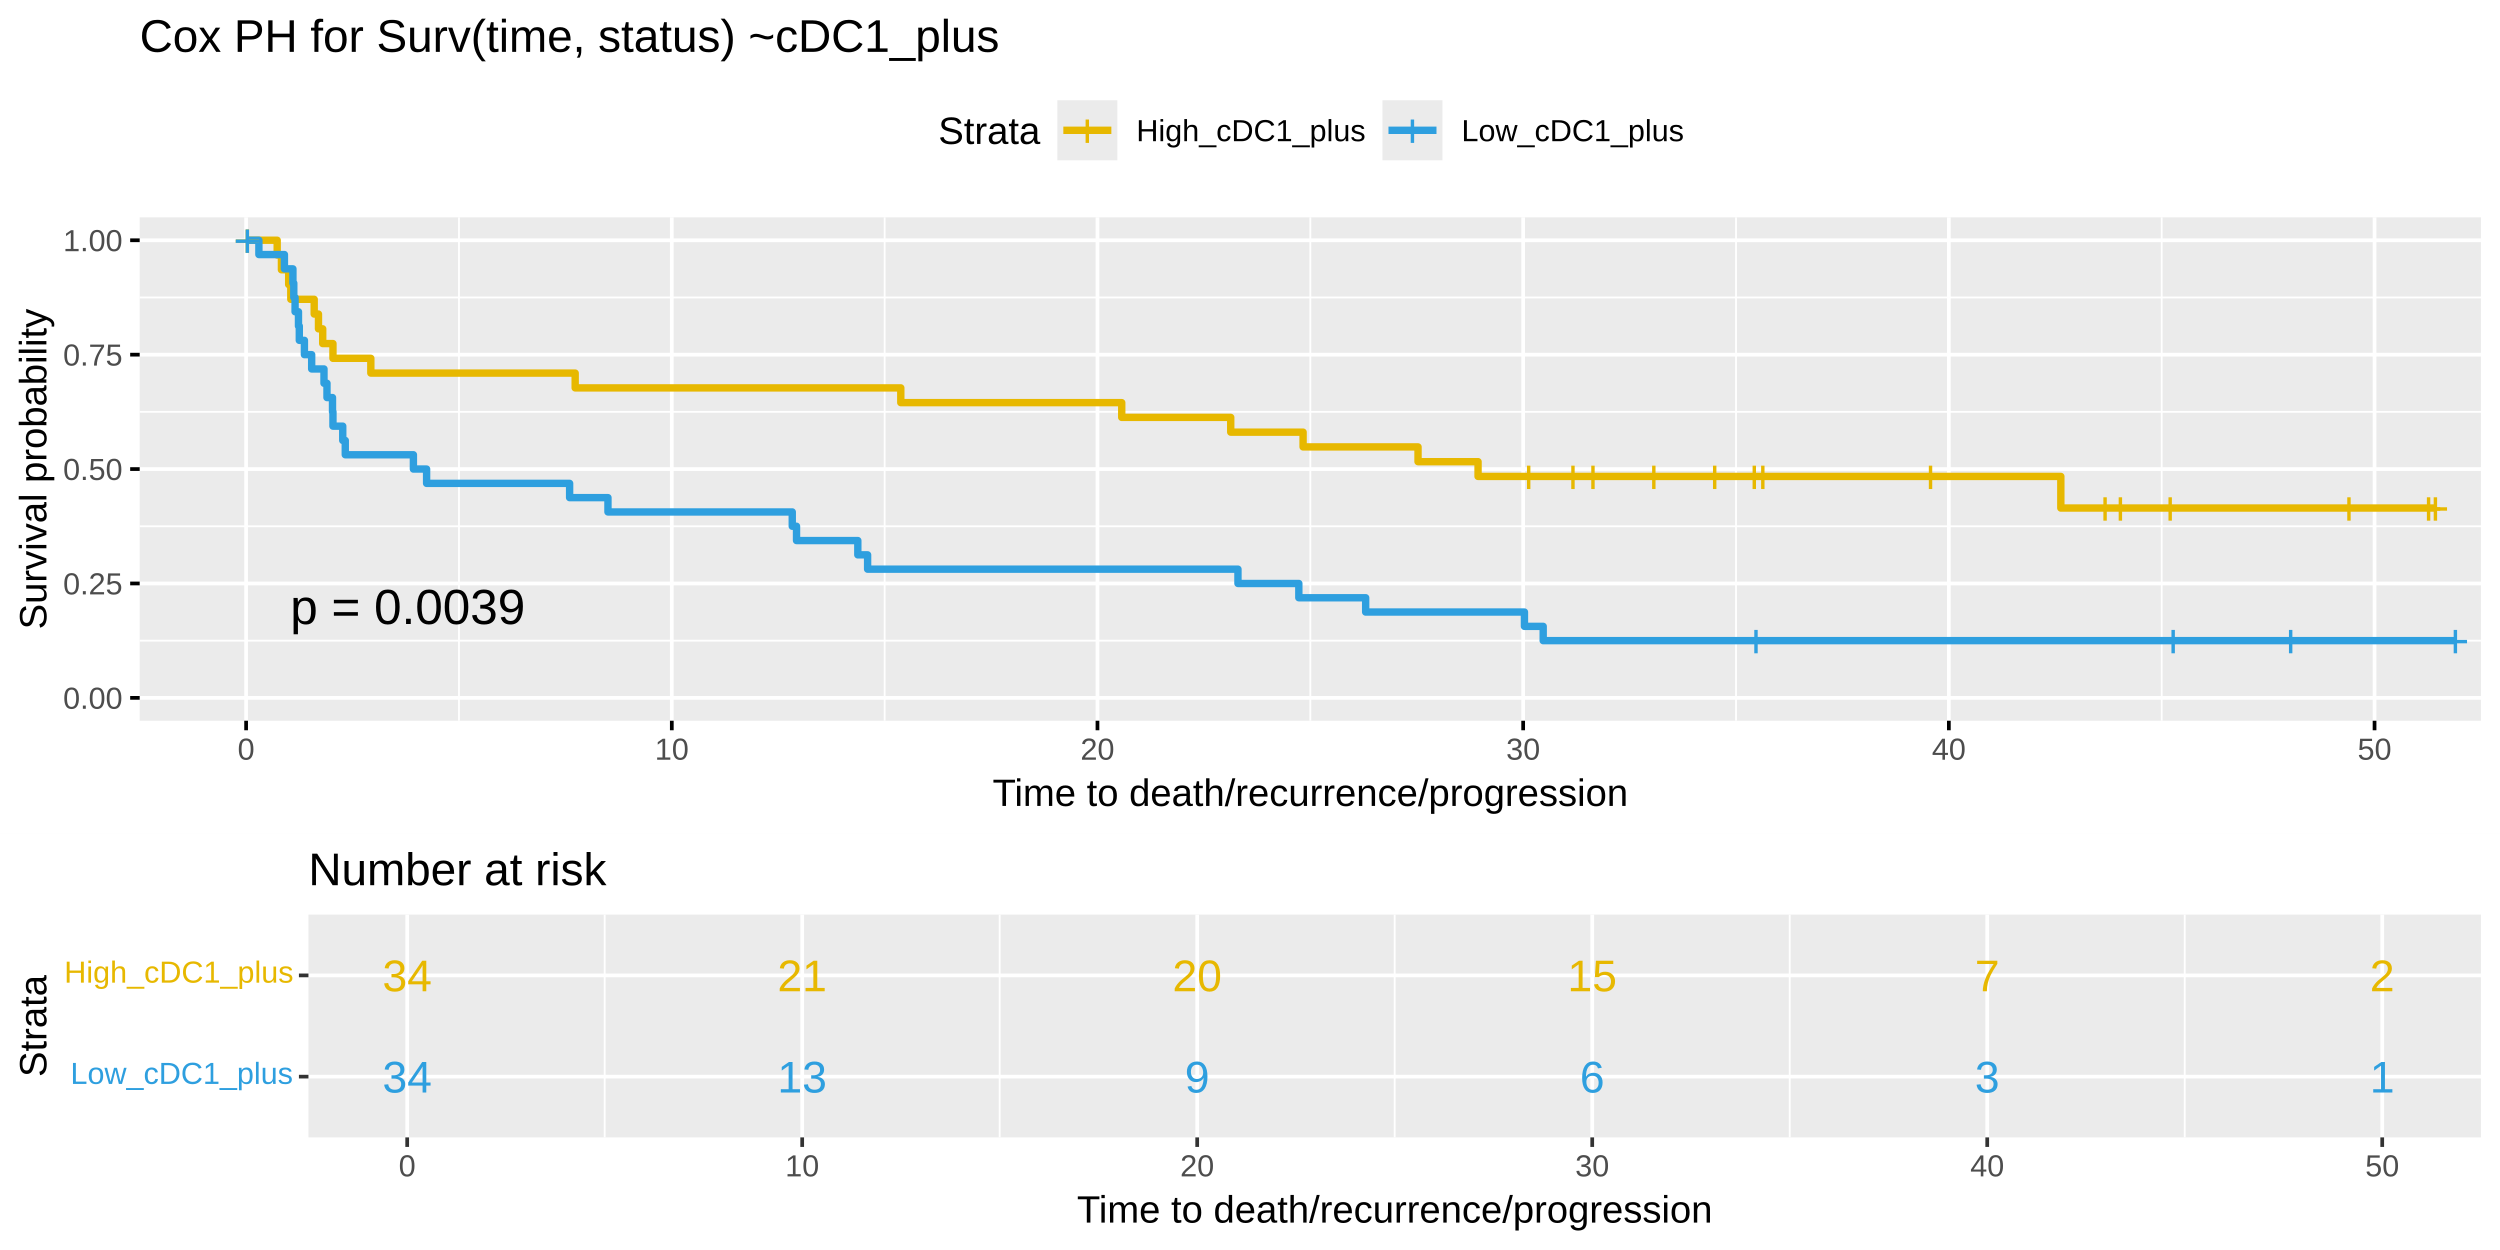
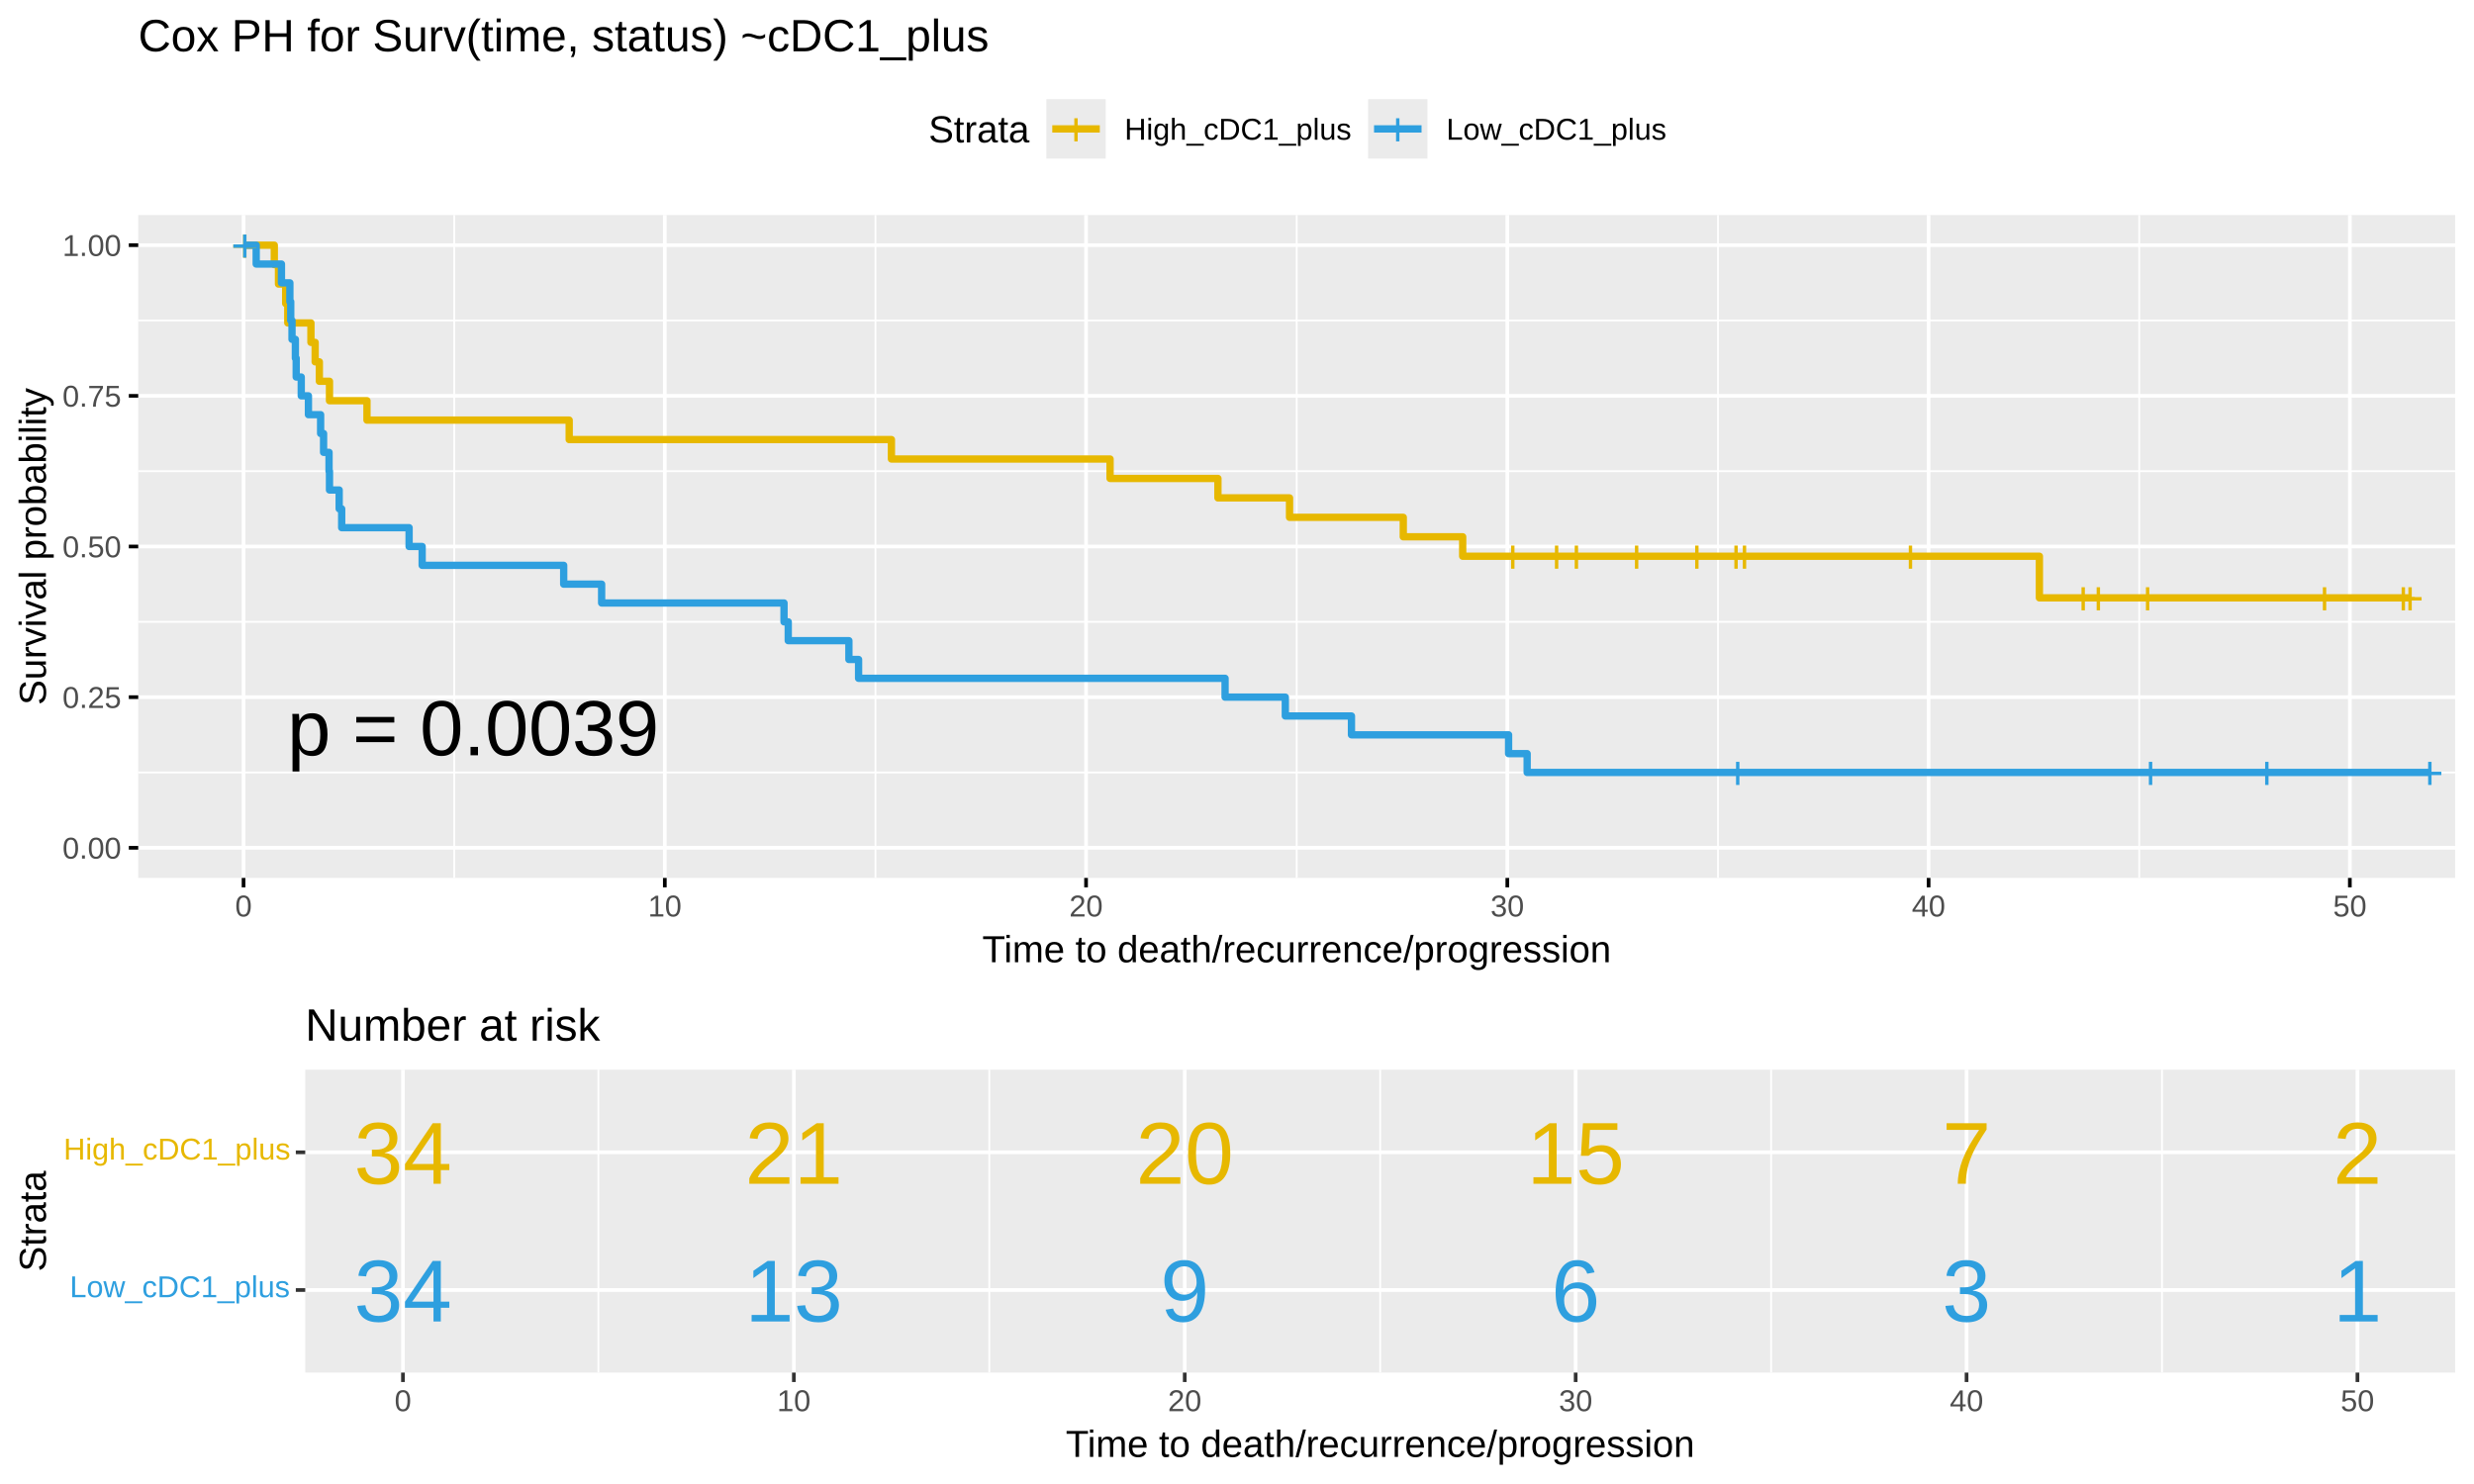
- <svg xmlns="http://www.w3.org/2000/svg" width="720.00pt" height="360.00pt" viewBox="0 0 720.00 360.00">
+ <svg xmlns="http://www.w3.org/2000/svg" width="720.00pt" height="432.00pt" viewBox="0 0 720.00 432.00">
  <g class="svglite">
    <defs>
      <style type="text/css">
    .svglite line, .svglite polyline, .svglite polygon, .svglite path, .svglite rect, .svglite circle {
      fill: none;
      stroke: #000000;
      stroke-linecap: round;
      stroke-linejoin: round;
      stroke-miterlimit: 10.00;
    }
    .svglite text {
      white-space: pre;
    }
    .svglite g.glyphgroup path {
      fill: inherit;
      stroke: none;
    }
  </style>
    </defs>
    <rect width="100%" height="100%" style="stroke: none; fill: none;" />
    <defs>
-       <clipPath id="cpMC4wMHw3MjAuMDB8MC4wMHwzNjAuMDA=">
-         <rect x="0.00" y="0.00" width="720.00" height="360.00" />
+       <clipPath id="cpMC4wMHw3MjAuMDB8MC4wMHw0MzIuMDA=">
+         <rect x="0.00" y="0.00" width="720.00" height="432.00" />
      </clipPath>
    </defs>
-     <g clip-path="url(#cpMC4wMHw3MjAuMDB8MC4wMHwzNjAuMDA=)">
+     <g clip-path="url(#cpMC4wMHw3MjAuMDB8MC4wMHw0MzIuMDA=)">
</g>
    <defs>
-       <clipPath id="cpMC4wMHw3MjAuMDB8MC4wMHwyNDAuMDA=">
-         <rect x="0.00" y="0.00" width="720.00" height="240.00" />
+       <clipPath id="cpMC4wMHw3MjAuMDB8MC4wMHwyODguMDA=">
+         <rect x="0.00" y="0.00" width="720.00" height="288.00" />
      </clipPath>
    </defs>
-     <g clip-path="url(#cpMC4wMHw3MjAuMDB8MC4wMHwyNDAuMDA=)">
-       <rect x="0.00" y="0.00" width="720.00" height="240.00" style="stroke-width: 1.07; stroke: #FFFFFF; fill: #FFFFFF;" />
+     <g clip-path="url(#cpMC4wMHw3MjAuMDB8MC4wMHwyODguMDA=)">
+       <rect x="0.00" y="0.00" width="720.00" height="288.00" style="stroke-width: 1.07; stroke: #FFFFFF; fill: #FFFFFF;" />
    </g>
-     <g clip-path="url(#cpMC4wMHw3MjAuMDB8MC4wMHwzNjAuMDA=)">
+     <g clip-path="url(#cpMC4wMHw3MjAuMDB8MC4wMHw0MzIuMDA=)">
</g>
    <defs>
-       <clipPath id="cpNDAuMjN8NzE0LjUyfDYyLjYwfDIwNy41Nw==">
-         <rect x="40.23" y="62.60" width="674.29" height="144.97" />
+       <clipPath id="cpNDAuMjN8NzE0LjUyfDYyLjYwfDI1NS41Nw==">
+         <rect x="40.23" y="62.60" width="674.29" height="192.97" />
      </clipPath>
    </defs>
-     <g clip-path="url(#cpNDAuMjN8NzE0LjUyfDYyLjYwfDIwNy41Nw==)">
-       <rect x="40.23" y="62.60" width="674.29" height="144.97" style="stroke-width: 1.07; stroke: none; fill: #EBEBEB;" />
-       <polyline points="40.23,184.51 714.52,184.51 " style="stroke-width: 0.53; stroke: #FFFFFF; stroke-linecap: butt;" />
-       <polyline points="40.23,151.56 714.52,151.56 " style="stroke-width: 0.53; stroke: #FFFFFF; stroke-linecap: butt;" />
-       <polyline points="40.23,118.61 714.52,118.61 " style="stroke-width: 0.53; stroke: #FFFFFF; stroke-linecap: butt;" />
-       <polyline points="40.23,85.67 714.52,85.67 " style="stroke-width: 0.53; stroke: #FFFFFF; stroke-linecap: butt;" />
-       <polyline points="132.18,207.57 132.18,62.60 " style="stroke-width: 0.53; stroke: #FFFFFF; stroke-linecap: butt;" />
-       <polyline points="254.78,207.57 254.78,62.60 " style="stroke-width: 0.53; stroke: #FFFFFF; stroke-linecap: butt;" />
-       <polyline points="377.37,207.57 377.37,62.60 " style="stroke-width: 0.53; stroke: #FFFFFF; stroke-linecap: butt;" />
-       <polyline points="499.97,207.57 499.97,62.60 " style="stroke-width: 0.53; stroke: #FFFFFF; stroke-linecap: butt;" />
-       <polyline points="622.57,207.57 622.57,62.60 " style="stroke-width: 0.53; stroke: #FFFFFF; stroke-linecap: butt;" />
-       <polyline points="40.23,200.98 714.52,200.98 " style="stroke-width: 1.07; stroke: #FFFFFF; stroke-linecap: butt;" />
-       <polyline points="40.23,168.04 714.52,168.04 " style="stroke-width: 1.07; stroke: #FFFFFF; stroke-linecap: butt;" />
-       <polyline points="40.23,135.09 714.52,135.09 " style="stroke-width: 1.07; stroke: #FFFFFF; stroke-linecap: butt;" />
-       <polyline points="40.23,102.14 714.52,102.14 " style="stroke-width: 1.07; stroke: #FFFFFF; stroke-linecap: butt;" />
-       <polyline points="40.23,69.19 714.52,69.19 " style="stroke-width: 1.07; stroke: #FFFFFF; stroke-linecap: butt;" />
-       <polyline points="70.88,207.57 70.88,62.60 " style="stroke-width: 1.07; stroke: #FFFFFF; stroke-linecap: butt;" />
-       <polyline points="193.48,207.57 193.48,62.60 " style="stroke-width: 1.07; stroke: #FFFFFF; stroke-linecap: butt;" />
-       <polyline points="316.07,207.57 316.07,62.60 " style="stroke-width: 1.07; stroke: #FFFFFF; stroke-linecap: butt;" />
-       <polyline points="438.67,207.57 438.67,62.60 " style="stroke-width: 1.07; stroke: #FFFFFF; stroke-linecap: butt;" />
-       <polyline points="561.27,207.57 561.27,62.60 " style="stroke-width: 1.07; stroke: #FFFFFF; stroke-linecap: butt;" />
-       <polyline points="683.87,207.57 683.87,62.60 " style="stroke-width: 1.07; stroke: #FFFFFF; stroke-linecap: butt;" />
-       <polyline points="70.88,69.19 71.24,69.19 71.24,69.19 79.83,69.19 79.83,73.44 81.05,73.44 81.05,77.70 83.14,77.70 83.14,81.95 83.75,81.95 83.75,86.20 90.49,86.20 90.49,90.45 91.72,90.45 91.72,94.70 92.94,94.70 92.94,98.95 95.89,98.95 95.89,103.20 106.80,103.20 106.80,107.45 165.65,107.45 165.65,111.71 259.43,111.71 259.43,115.96 323.06,115.96 323.06,120.21 354.45,120.21 354.45,124.46 375.29,124.46 375.29,128.71 408.39,128.71 408.39,132.96 425.68,132.96 425.68,137.21 440.27,137.21 440.27,137.21 453.02,137.21 453.02,137.21 458.78,137.21 458.78,137.21 476.31,137.21 476.31,137.21 493.84,137.21 493.84,137.21 505.24,137.21 505.24,137.21 507.70,137.21 507.70,137.21 556.00,137.21 556.00,137.21 593.52,137.21 593.52,146.32 606.27,146.32 606.27,146.32 610.68,146.32 610.68,146.32 625.02,146.32 625.02,146.32 676.51,146.32 676.51,146.32 699.44,146.32 699.44,146.32 701.40,146.32 701.40,146.32 " style="stroke-width: 2.13; stroke: #E7B800; stroke-linecap: butt;" />
-       <polyline points="70.88,69.19 71.24,69.19 71.24,69.19 74.56,69.19 74.56,73.31 81.91,73.31 81.91,77.43 84.36,77.43 84.36,81.55 84.61,81.55 84.61,85.67 84.98,85.67 84.98,89.78 85.96,89.78 85.96,93.90 86.20,93.90 86.20,98.02 87.67,98.02 87.67,102.14 89.76,102.14 89.76,106.26 93.31,106.26 93.31,110.38 94.17,110.38 94.17,114.50 95.76,114.50 95.76,118.61 95.89,118.61 95.89,122.73 98.71,122.73 98.71,126.85 99.44,126.85 99.44,130.97 119.06,130.97 119.06,135.09 122.86,135.09 122.86,139.21 164.05,139.21 164.05,143.32 175.09,143.32 175.09,147.44 228.17,147.44 228.17,151.56 229.40,151.56 229.40,155.68 247.05,155.68 247.05,159.80 249.87,159.80 249.87,163.92 356.53,163.92 356.53,168.04 374.06,168.04 374.06,172.15 393.31,172.15 393.31,176.27 439.04,176.27 439.04,180.39 444.44,180.39 444.44,184.51 505.73,184.51 505.73,184.51 625.88,184.51 625.88,184.51 659.72,184.51 659.72,184.51 707.16,184.51 707.16,184.51 " style="stroke-width: 2.13; stroke: #2E9FDF; stroke-linecap: butt;" />
-       <text x="71.24" y="74.03" text-anchor="middle" style="font-size: 13.75px;fill: #E7B800; font-family: &quot;Arial&quot;;" textLength="8.02px" lengthAdjust="spacingAndGlyphs">+</text>
-       <text x="440.27" y="142.05" text-anchor="middle" style="font-size: 13.75px;fill: #E7B800; font-family: &quot;Arial&quot;;" textLength="8.02px" lengthAdjust="spacingAndGlyphs">+</text>
-       <text x="453.02" y="142.05" text-anchor="middle" style="font-size: 13.75px;fill: #E7B800; font-family: &quot;Arial&quot;;" textLength="8.02px" lengthAdjust="spacingAndGlyphs">+</text>
-       <text x="458.78" y="142.05" text-anchor="middle" style="font-size: 13.75px;fill: #E7B800; font-family: &quot;Arial&quot;;" textLength="8.02px" lengthAdjust="spacingAndGlyphs">+</text>
-       <text x="476.31" y="142.05" text-anchor="middle" style="font-size: 13.75px;fill: #E7B800; font-family: &quot;Arial&quot;;" textLength="8.02px" lengthAdjust="spacingAndGlyphs">+</text>
-       <text x="493.84" y="142.05" text-anchor="middle" style="font-size: 13.75px;fill: #E7B800; font-family: &quot;Arial&quot;;" textLength="8.02px" lengthAdjust="spacingAndGlyphs">+</text>
-       <text x="505.24" y="142.05" text-anchor="middle" style="font-size: 13.75px;fill: #E7B800; font-family: &quot;Arial&quot;;" textLength="8.02px" lengthAdjust="spacingAndGlyphs">+</text>
-       <text x="507.70" y="142.05" text-anchor="middle" style="font-size: 13.75px;fill: #E7B800; font-family: &quot;Arial&quot;;" textLength="8.02px" lengthAdjust="spacingAndGlyphs">+</text>
-       <text x="556.00" y="142.05" text-anchor="middle" style="font-size: 13.75px;fill: #E7B800; font-family: &quot;Arial&quot;;" textLength="8.02px" lengthAdjust="spacingAndGlyphs">+</text>
-       <text x="606.27" y="151.16" text-anchor="middle" style="font-size: 13.75px;fill: #E7B800; font-family: &quot;Arial&quot;;" textLength="8.02px" lengthAdjust="spacingAndGlyphs">+</text>
-       <text x="610.68" y="151.16" text-anchor="middle" style="font-size: 13.75px;fill: #E7B800; font-family: &quot;Arial&quot;;" textLength="8.02px" lengthAdjust="spacingAndGlyphs">+</text>
-       <text x="625.02" y="151.16" text-anchor="middle" style="font-size: 13.75px;fill: #E7B800; font-family: &quot;Arial&quot;;" textLength="8.02px" lengthAdjust="spacingAndGlyphs">+</text>
-       <text x="676.51" y="151.16" text-anchor="middle" style="font-size: 13.75px;fill: #E7B800; font-family: &quot;Arial&quot;;" textLength="8.02px" lengthAdjust="spacingAndGlyphs">+</text>
-       <text x="699.44" y="151.16" text-anchor="middle" style="font-size: 13.75px;fill: #E7B800; font-family: &quot;Arial&quot;;" textLength="8.02px" lengthAdjust="spacingAndGlyphs">+</text>
-       <text x="701.40" y="151.16" text-anchor="middle" style="font-size: 13.75px;fill: #E7B800; font-family: &quot;Arial&quot;;" textLength="8.02px" lengthAdjust="spacingAndGlyphs">+</text>
-       <text x="71.24" y="74.03" text-anchor="middle" style="font-size: 13.75px;fill: #2E9FDF; font-family: &quot;Arial&quot;;" textLength="8.02px" lengthAdjust="spacingAndGlyphs">+</text>
-       <text x="505.73" y="189.35" text-anchor="middle" style="font-size: 13.75px;fill: #2E9FDF; font-family: &quot;Arial&quot;;" textLength="8.02px" lengthAdjust="spacingAndGlyphs">+</text>
-       <text x="625.88" y="189.35" text-anchor="middle" style="font-size: 13.75px;fill: #2E9FDF; font-family: &quot;Arial&quot;;" textLength="8.02px" lengthAdjust="spacingAndGlyphs">+</text>
-       <text x="659.72" y="189.35" text-anchor="middle" style="font-size: 13.75px;fill: #2E9FDF; font-family: &quot;Arial&quot;;" textLength="8.02px" lengthAdjust="spacingAndGlyphs">+</text>
-       <text x="707.16" y="189.35" text-anchor="middle" style="font-size: 13.75px;fill: #2E9FDF; font-family: &quot;Arial&quot;;" textLength="8.02px" lengthAdjust="spacingAndGlyphs">+</text>
-       <text x="83.60" y="179.72" style="font-size: 14.23px; font-family: &quot;Arial&quot;;" textLength="67.59px" lengthAdjust="spacingAndGlyphs">p = 0.0039</text>
+     <g clip-path="url(#cpNDAuMjN8NzE0LjUyfDYyLjYwfDI1NS41Nw==)">
+       <rect x="40.23" y="62.60" width="674.29" height="192.97" style="stroke-width: 1.07; stroke: none; fill: #EBEBEB;" />
+       <polyline points="40.23,224.87 714.52,224.87 " style="stroke-width: 0.53; stroke: #FFFFFF; stroke-linecap: butt;" />
+       <polyline points="40.23,181.02 714.52,181.02 " style="stroke-width: 0.53; stroke: #FFFFFF; stroke-linecap: butt;" />
+       <polyline points="40.23,137.16 714.52,137.16 " style="stroke-width: 0.53; stroke: #FFFFFF; stroke-linecap: butt;" />
+       <polyline points="40.23,93.30 714.52,93.30 " style="stroke-width: 0.53; stroke: #FFFFFF; stroke-linecap: butt;" />
+       <polyline points="132.18,255.57 132.18,62.60 " style="stroke-width: 0.53; stroke: #FFFFFF; stroke-linecap: butt;" />
+       <polyline points="254.78,255.57 254.78,62.60 " style="stroke-width: 0.53; stroke: #FFFFFF; stroke-linecap: butt;" />
+       <polyline points="377.37,255.57 377.37,62.60 " style="stroke-width: 0.53; stroke: #FFFFFF; stroke-linecap: butt;" />
+       <polyline points="499.97,255.57 499.97,62.60 " style="stroke-width: 0.53; stroke: #FFFFFF; stroke-linecap: butt;" />
+       <polyline points="622.57,255.57 622.57,62.60 " style="stroke-width: 0.53; stroke: #FFFFFF; stroke-linecap: butt;" />
+       <polyline points="40.23,246.80 714.52,246.80 " style="stroke-width: 1.07; stroke: #FFFFFF; stroke-linecap: butt;" />
+       <polyline points="40.23,202.94 714.52,202.94 " style="stroke-width: 1.07; stroke: #FFFFFF; stroke-linecap: butt;" />
+       <polyline points="40.23,159.09 714.52,159.09 " style="stroke-width: 1.07; stroke: #FFFFFF; stroke-linecap: butt;" />
+       <polyline points="40.23,115.23 714.52,115.23 " style="stroke-width: 1.07; stroke: #FFFFFF; stroke-linecap: butt;" />
+       <polyline points="40.23,71.37 714.52,71.37 " style="stroke-width: 1.07; stroke: #FFFFFF; stroke-linecap: butt;" />
+       <polyline points="70.88,255.57 70.88,62.60 " style="stroke-width: 1.07; stroke: #FFFFFF; stroke-linecap: butt;" />
+       <polyline points="193.48,255.57 193.48,62.60 " style="stroke-width: 1.07; stroke: #FFFFFF; stroke-linecap: butt;" />
+       <polyline points="316.07,255.57 316.07,62.60 " style="stroke-width: 1.07; stroke: #FFFFFF; stroke-linecap: butt;" />
+       <polyline points="438.67,255.57 438.67,62.60 " style="stroke-width: 1.07; stroke: #FFFFFF; stroke-linecap: butt;" />
+       <polyline points="561.27,255.57 561.27,62.60 " style="stroke-width: 1.07; stroke: #FFFFFF; stroke-linecap: butt;" />
+       <polyline points="683.87,255.57 683.87,62.60 " style="stroke-width: 1.07; stroke: #FFFFFF; stroke-linecap: butt;" />
+       <polyline points="70.88,71.37 71.24,71.37 71.24,71.37 79.83,71.37 79.83,77.03 81.05,77.03 81.05,82.69 83.14,82.69 83.14,88.35 83.75,88.35 83.75,94.01 90.49,94.01 90.49,99.67 91.72,99.67 91.72,105.33 92.94,105.33 92.94,110.99 95.89,110.99 95.89,116.65 106.80,116.65 106.80,122.30 165.65,122.30 165.65,127.96 259.43,127.96 259.43,133.62 323.06,133.62 323.06,139.28 354.45,139.28 354.45,144.94 375.29,144.94 375.29,150.60 408.39,150.60 408.39,156.26 425.68,156.26 425.68,161.92 440.27,161.92 440.27,161.92 453.02,161.92 453.02,161.92 458.78,161.92 458.78,161.92 476.31,161.92 476.31,161.92 493.84,161.92 493.84,161.92 505.24,161.92 505.24,161.92 507.70,161.92 507.70,161.92 556.00,161.92 556.00,161.92 593.52,161.92 593.52,174.04 606.27,174.04 606.27,174.04 610.68,174.04 610.68,174.04 625.02,174.04 625.02,174.04 676.51,174.04 676.51,174.04 699.44,174.04 699.44,174.04 701.40,174.04 701.40,174.04 " style="stroke-width: 2.13; stroke: #E7B800; stroke-linecap: butt;" />
+       <polyline points="70.88,71.37 71.24,71.37 71.24,71.37 74.56,71.37 74.56,76.86 81.91,76.86 81.91,82.34 84.36,82.34 84.36,87.82 84.61,87.82 84.61,93.30 84.98,93.30 84.98,98.78 85.96,98.78 85.96,104.27 86.20,104.27 86.20,109.75 87.67,109.75 87.67,115.23 89.76,115.23 89.76,120.71 93.31,120.71 93.31,126.20 94.17,126.20 94.17,131.68 95.76,131.68 95.76,137.16 95.89,137.16 95.89,142.64 98.71,142.64 98.71,148.12 99.44,148.12 99.44,153.61 119.06,153.61 119.06,159.09 122.86,159.09 122.86,164.57 164.05,164.57 164.05,170.05 175.09,170.05 175.09,175.53 228.17,175.53 228.17,181.02 229.40,181.02 229.40,186.50 247.05,186.50 247.05,191.98 249.87,191.98 249.87,197.46 356.53,197.46 356.53,202.94 374.06,202.94 374.06,208.43 393.31,208.43 393.31,213.91 439.04,213.91 439.04,219.39 444.44,219.39 444.44,224.87 505.73,224.87 505.73,224.87 625.88,224.87 625.88,224.87 659.72,224.87 659.72,224.87 707.16,224.87 707.16,224.87 " style="stroke-width: 2.13; stroke: #2E9FDF; stroke-linecap: butt;" />
+       <text x="71.24" y="76.21" text-anchor="middle" style="font-size: 13.75px;fill: #E7B800; font-family: &quot;Arial&quot;;" textLength="8.02px" lengthAdjust="spacingAndGlyphs">+</text>
+       <text x="440.27" y="166.76" text-anchor="middle" style="font-size: 13.75px;fill: #E7B800; font-family: &quot;Arial&quot;;" textLength="8.02px" lengthAdjust="spacingAndGlyphs">+</text>
+       <text x="453.02" y="166.76" text-anchor="middle" style="font-size: 13.75px;fill: #E7B800; font-family: &quot;Arial&quot;;" textLength="8.02px" lengthAdjust="spacingAndGlyphs">+</text>
+       <text x="458.78" y="166.76" text-anchor="middle" style="font-size: 13.75px;fill: #E7B800; font-family: &quot;Arial&quot;;" textLength="8.02px" lengthAdjust="spacingAndGlyphs">+</text>
+       <text x="476.31" y="166.76" text-anchor="middle" style="font-size: 13.75px;fill: #E7B800; font-family: &quot;Arial&quot;;" textLength="8.02px" lengthAdjust="spacingAndGlyphs">+</text>
+       <text x="493.84" y="166.76" text-anchor="middle" style="font-size: 13.75px;fill: #E7B800; font-family: &quot;Arial&quot;;" textLength="8.02px" lengthAdjust="spacingAndGlyphs">+</text>
+       <text x="505.24" y="166.76" text-anchor="middle" style="font-size: 13.75px;fill: #E7B800; font-family: &quot;Arial&quot;;" textLength="8.02px" lengthAdjust="spacingAndGlyphs">+</text>
+       <text x="507.70" y="166.76" text-anchor="middle" style="font-size: 13.75px;fill: #E7B800; font-family: &quot;Arial&quot;;" textLength="8.02px" lengthAdjust="spacingAndGlyphs">+</text>
+       <text x="556.00" y="166.76" text-anchor="middle" style="font-size: 13.75px;fill: #E7B800; font-family: &quot;Arial&quot;;" textLength="8.02px" lengthAdjust="spacingAndGlyphs">+</text>
+       <text x="606.27" y="178.88" text-anchor="middle" style="font-size: 13.75px;fill: #E7B800; font-family: &quot;Arial&quot;;" textLength="8.02px" lengthAdjust="spacingAndGlyphs">+</text>
+       <text x="610.68" y="178.88" text-anchor="middle" style="font-size: 13.75px;fill: #E7B800; font-family: &quot;Arial&quot;;" textLength="8.02px" lengthAdjust="spacingAndGlyphs">+</text>
+       <text x="625.02" y="178.88" text-anchor="middle" style="font-size: 13.75px;fill: #E7B800; font-family: &quot;Arial&quot;;" textLength="8.02px" lengthAdjust="spacingAndGlyphs">+</text>
+       <text x="676.51" y="178.88" text-anchor="middle" style="font-size: 13.75px;fill: #E7B800; font-family: &quot;Arial&quot;;" textLength="8.02px" lengthAdjust="spacingAndGlyphs">+</text>
+       <text x="699.44" y="178.88" text-anchor="middle" style="font-size: 13.75px;fill: #E7B800; font-family: &quot;Arial&quot;;" textLength="8.02px" lengthAdjust="spacingAndGlyphs">+</text>
+       <text x="701.40" y="178.88" text-anchor="middle" style="font-size: 13.75px;fill: #E7B800; font-family: &quot;Arial&quot;;" textLength="8.02px" lengthAdjust="spacingAndGlyphs">+</text>
+       <text x="71.24" y="76.21" text-anchor="middle" style="font-size: 13.75px;fill: #2E9FDF; font-family: &quot;Arial&quot;;" textLength="8.02px" lengthAdjust="spacingAndGlyphs">+</text>
+       <text x="505.73" y="229.71" text-anchor="middle" style="font-size: 13.75px;fill: #2E9FDF; font-family: &quot;Arial&quot;;" textLength="8.02px" lengthAdjust="spacingAndGlyphs">+</text>
+       <text x="625.88" y="229.71" text-anchor="middle" style="font-size: 13.75px;fill: #2E9FDF; font-family: &quot;Arial&quot;;" textLength="8.02px" lengthAdjust="spacingAndGlyphs">+</text>
+       <text x="659.72" y="229.71" text-anchor="middle" style="font-size: 13.75px;fill: #2E9FDF; font-family: &quot;Arial&quot;;" textLength="8.02px" lengthAdjust="spacingAndGlyphs">+</text>
+       <text x="707.16" y="229.71" text-anchor="middle" style="font-size: 13.75px;fill: #2E9FDF; font-family: &quot;Arial&quot;;" textLength="8.02px" lengthAdjust="spacingAndGlyphs">+</text>
+       <text x="83.60" y="219.86" style="font-size: 22.76px; font-family: &quot;Arial&quot;;" textLength="108.20px" lengthAdjust="spacingAndGlyphs">p = 0.0039</text>
    </g>
-     <g clip-path="url(#cpMC4wMHw3MjAuMDB8MC4wMHwzNjAuMDA=)">
-       <text x="35.30" y="204.13" text-anchor="end" style="font-size: 8.80px;fill: #4D4D4D; font-family: &quot;Arial&quot;;" textLength="17.11px" lengthAdjust="spacingAndGlyphs">0.00</text>
-       <text x="35.30" y="171.19" text-anchor="end" style="font-size: 8.80px;fill: #4D4D4D; font-family: &quot;Arial&quot;;" textLength="17.11px" lengthAdjust="spacingAndGlyphs">0.25</text>
-       <text x="35.30" y="138.24" text-anchor="end" style="font-size: 8.80px;fill: #4D4D4D; font-family: &quot;Arial&quot;;" textLength="17.11px" lengthAdjust="spacingAndGlyphs">0.50</text>
-       <text x="35.30" y="105.29" text-anchor="end" style="font-size: 8.80px;fill: #4D4D4D; font-family: &quot;Arial&quot;;" textLength="17.11px" lengthAdjust="spacingAndGlyphs">0.75</text>
-       <text x="35.30" y="72.34" text-anchor="end" style="font-size: 8.80px;fill: #4D4D4D; font-family: &quot;Arial&quot;;" textLength="17.11px" lengthAdjust="spacingAndGlyphs">1.00</text>
-       <polyline points="37.49,200.98 40.23,200.98 " style="stroke-width: 1.07; stroke-linecap: butt;" />
-       <polyline points="37.49,168.04 40.23,168.04 " style="stroke-width: 1.07; stroke-linecap: butt;" />
-       <polyline points="37.49,135.09 40.23,135.09 " style="stroke-width: 1.07; stroke-linecap: butt;" />
-       <polyline points="37.49,102.14 40.23,102.14 " style="stroke-width: 1.07; stroke-linecap: butt;" />
-       <polyline points="37.49,69.19 40.23,69.19 " style="stroke-width: 1.07; stroke-linecap: butt;" />
-       <polyline points="70.88,210.31 70.88,207.57 " style="stroke-width: 1.07; stroke-linecap: butt;" />
-       <polyline points="193.48,210.31 193.48,207.57 " style="stroke-width: 1.07; stroke-linecap: butt;" />
-       <polyline points="316.07,210.31 316.07,207.57 " style="stroke-width: 1.07; stroke-linecap: butt;" />
-       <polyline points="438.67,210.31 438.67,207.57 " style="stroke-width: 1.07; stroke-linecap: butt;" />
-       <polyline points="561.27,210.31 561.27,207.57 " style="stroke-width: 1.07; stroke-linecap: butt;" />
-       <polyline points="683.87,210.31 683.87,207.57 " style="stroke-width: 1.07; stroke-linecap: butt;" />
-       <text x="70.88" y="218.80" text-anchor="middle" style="font-size: 8.80px;fill: #4D4D4D; font-family: &quot;Arial&quot;;" textLength="4.89px" lengthAdjust="spacingAndGlyphs">0</text>
-       <text x="193.48" y="218.80" text-anchor="middle" style="font-size: 8.80px;fill: #4D4D4D; font-family: &quot;Arial&quot;;" textLength="9.78px" lengthAdjust="spacingAndGlyphs">10</text>
-       <text x="316.07" y="218.80" text-anchor="middle" style="font-size: 8.80px;fill: #4D4D4D; font-family: &quot;Arial&quot;;" textLength="9.78px" lengthAdjust="spacingAndGlyphs">20</text>
-       <text x="438.67" y="218.80" text-anchor="middle" style="font-size: 8.80px;fill: #4D4D4D; font-family: &quot;Arial&quot;;" textLength="9.78px" lengthAdjust="spacingAndGlyphs">30</text>
-       <text x="561.27" y="218.80" text-anchor="middle" style="font-size: 8.80px;fill: #4D4D4D; font-family: &quot;Arial&quot;;" textLength="9.78px" lengthAdjust="spacingAndGlyphs">40</text>
-       <text x="683.87" y="218.80" text-anchor="middle" style="font-size: 8.80px;fill: #4D4D4D; font-family: &quot;Arial&quot;;" textLength="9.78px" lengthAdjust="spacingAndGlyphs">50</text>
-       <text x="377.37" y="232.12" text-anchor="middle" style="font-size: 11.00px; font-family: &quot;Arial&quot;;" textLength="183.12px" lengthAdjust="spacingAndGlyphs">Time to death/recurrence/progression</text>
-       <text transform="translate(13.36,135.09) rotate(-90)" text-anchor="middle" style="font-size: 11.00px; font-family: &quot;Arial&quot;;" textLength="92.34px" lengthAdjust="spacingAndGlyphs">Survival probability</text>
+     <g clip-path="url(#cpMC4wMHw3MjAuMDB8MC4wMHw0MzIuMDA=)">
+       <text x="35.30" y="249.95" text-anchor="end" style="font-size: 8.80px;fill: #4D4D4D; font-family: &quot;Arial&quot;;" textLength="17.11px" lengthAdjust="spacingAndGlyphs">0.00</text>
+       <text x="35.30" y="206.09" text-anchor="end" style="font-size: 8.80px;fill: #4D4D4D; font-family: &quot;Arial&quot;;" textLength="17.11px" lengthAdjust="spacingAndGlyphs">0.25</text>
+       <text x="35.30" y="162.24" text-anchor="end" style="font-size: 8.80px;fill: #4D4D4D; font-family: &quot;Arial&quot;;" textLength="17.11px" lengthAdjust="spacingAndGlyphs">0.50</text>
+       <text x="35.30" y="118.38" text-anchor="end" style="font-size: 8.80px;fill: #4D4D4D; font-family: &quot;Arial&quot;;" textLength="17.11px" lengthAdjust="spacingAndGlyphs">0.75</text>
+       <text x="35.30" y="74.52" text-anchor="end" style="font-size: 8.80px;fill: #4D4D4D; font-family: &quot;Arial&quot;;" textLength="17.11px" lengthAdjust="spacingAndGlyphs">1.00</text>
+       <polyline points="37.49,246.80 40.23,246.80 " style="stroke-width: 1.07; stroke-linecap: butt;" />
+       <polyline points="37.49,202.94 40.23,202.94 " style="stroke-width: 1.07; stroke-linecap: butt;" />
+       <polyline points="37.49,159.09 40.23,159.09 " style="stroke-width: 1.07; stroke-linecap: butt;" />
+       <polyline points="37.49,115.23 40.23,115.23 " style="stroke-width: 1.07; stroke-linecap: butt;" />
+       <polyline points="37.49,71.37 40.23,71.37 " style="stroke-width: 1.07; stroke-linecap: butt;" />
+       <polyline points="70.88,258.31 70.88,255.57 " style="stroke-width: 1.07; stroke-linecap: butt;" />
+       <polyline points="193.48,258.31 193.48,255.57 " style="stroke-width: 1.07; stroke-linecap: butt;" />
+       <polyline points="316.07,258.31 316.07,255.57 " style="stroke-width: 1.07; stroke-linecap: butt;" />
+       <polyline points="438.67,258.31 438.67,255.57 " style="stroke-width: 1.07; stroke-linecap: butt;" />
+       <polyline points="561.27,258.31 561.27,255.57 " style="stroke-width: 1.07; stroke-linecap: butt;" />
+       <polyline points="683.87,258.31 683.87,255.57 " style="stroke-width: 1.07; stroke-linecap: butt;" />
+       <text x="70.88" y="266.80" text-anchor="middle" style="font-size: 8.80px;fill: #4D4D4D; font-family: &quot;Arial&quot;;" textLength="4.89px" lengthAdjust="spacingAndGlyphs">0</text>
+       <text x="193.48" y="266.80" text-anchor="middle" style="font-size: 8.80px;fill: #4D4D4D; font-family: &quot;Arial&quot;;" textLength="9.78px" lengthAdjust="spacingAndGlyphs">10</text>
+       <text x="316.07" y="266.80" text-anchor="middle" style="font-size: 8.80px;fill: #4D4D4D; font-family: &quot;Arial&quot;;" textLength="9.78px" lengthAdjust="spacingAndGlyphs">20</text>
+       <text x="438.67" y="266.80" text-anchor="middle" style="font-size: 8.80px;fill: #4D4D4D; font-family: &quot;Arial&quot;;" textLength="9.78px" lengthAdjust="spacingAndGlyphs">30</text>
+       <text x="561.27" y="266.80" text-anchor="middle" style="font-size: 8.80px;fill: #4D4D4D; font-family: &quot;Arial&quot;;" textLength="9.78px" lengthAdjust="spacingAndGlyphs">40</text>
+       <text x="683.87" y="266.80" text-anchor="middle" style="font-size: 8.80px;fill: #4D4D4D; font-family: &quot;Arial&quot;;" textLength="9.78px" lengthAdjust="spacingAndGlyphs">50</text>
+       <text x="377.37" y="280.12" text-anchor="middle" style="font-size: 11.00px; font-family: &quot;Arial&quot;;" textLength="183.12px" lengthAdjust="spacingAndGlyphs">Time to death/recurrence/progression</text>
+       <text transform="translate(13.36,159.09) rotate(-90)" text-anchor="middle" style="font-size: 11.00px; font-family: &quot;Arial&quot;;" textLength="92.34px" lengthAdjust="spacingAndGlyphs">Survival probability</text>
      <rect x="264.76" y="23.41" width="225.24" height="28.24" style="stroke-width: 1.07; stroke: none; fill: #FFFFFF;" />
      <text x="270.24" y="41.46" style="font-size: 11.00px; font-family: &quot;Arial&quot;;" textLength="29.38px" lengthAdjust="spacingAndGlyphs">Strata</text>
      <rect x="304.51" y="28.88" width="17.28" height="17.28" style="stroke-width: 1.07; stroke: none; fill: #EBEBEB;" />
      <line x1="306.24" y1="37.52" x2="320.07" y2="37.52" style="stroke-width: 2.13; stroke: #E7B800; stroke-linecap: butt;" />
      <text x="313.15" y="42.36" text-anchor="middle" style="font-size: 13.75px;fill: #E7B800; font-family: &quot;Arial&quot;;" textLength="8.02px" lengthAdjust="spacingAndGlyphs">+</text>
      <rect x="398.15" y="28.88" width="17.28" height="17.28" style="stroke-width: 1.07; stroke: none; fill: #EBEBEB;" />
      <line x1="399.88" y1="37.52" x2="413.71" y2="37.52" style="stroke-width: 2.13; stroke: #2E9FDF; stroke-linecap: butt;" />
      <text x="406.79" y="42.36" text-anchor="middle" style="font-size: 13.75px;fill: #2E9FDF; font-family: &quot;Arial&quot;;" textLength="8.02px" lengthAdjust="spacingAndGlyphs">+</text>
      <text x="327.27" y="40.67" style="font-size: 8.80px; font-family: &quot;Arial&quot;;" textLength="66.03px" lengthAdjust="spacingAndGlyphs">High_cDC1_plus</text>
      <text x="420.91" y="40.67" style="font-size: 8.80px; font-family: &quot;Arial&quot;;" textLength="64.08px" lengthAdjust="spacingAndGlyphs">Low_cDC1_plus</text>
      <text x="40.23" y="14.93" style="font-size: 13.20px; font-family: &quot;Arial&quot;;" textLength="247.25px" lengthAdjust="spacingAndGlyphs">Cox PH for Surv(time, status) ~cDC1_plus</text>
    </g>
    <defs>
-       <clipPath id="cpMC4wMHw3MjAuMDB8MjQwLjAwfDM2MC4wMA==">
-         <rect x="0" y="240.00" width="720.00" height="120.00" />
+       <clipPath id="cpMC4wMHw3MjAuMDB8Mjg4LjAwfDQzMi4wMA==">
+         <rect x="0" y="288.00" width="720.00" height="144.00" />
      </clipPath>
    </defs>
-     <g clip-path="url(#cpMC4wMHw3MjAuMDB8MjQwLjAwfDM2MC4wMA==)">
-       <rect x="0" y="240.00" width="720.00" height="120.00" style="stroke-width: 1.07; stroke: #FFFFFF; fill: #FFFFFF;" />
+     <g clip-path="url(#cpMC4wMHw3MjAuMDB8Mjg4LjAwfDQzMi4wMA==)">
+       <rect x="0" y="288.00" width="720.00" height="144.00" style="stroke-width: 1.07; stroke: #FFFFFF; fill: #FFFFFF;" />
    </g>
-     <g clip-path="url(#cpMC4wMHw3MjAuMDB8MC4wMHwzNjAuMDA=)">
+     <g clip-path="url(#cpMC4wMHw3MjAuMDB8MC4wMHw0MzIuMDA=)">
</g>
    <defs>
-       <clipPath id="cpODguODN8NzE0LjUyfDI2My40MXwzMjcuNTc=">
-         <rect x="88.83" y="263.41" width="625.69" height="64.17" />
+       <clipPath id="cpODguODN8NzE0LjUyfDMxMS40MXwzOTkuNTc=">
+         <rect x="88.83" y="311.41" width="625.69" height="88.17" />
      </clipPath>
    </defs>
-     <g clip-path="url(#cpODguODN8NzE0LjUyfDI2My40MXwzMjcuNTc=)">
-       <rect x="88.83" y="263.41" width="625.69" height="64.17" style="stroke-width: 1.07; stroke: none; fill: #EBEBEB;" />
-       <polyline points="174.15,327.57 174.15,263.41 " style="stroke-width: 0.53; stroke: #FFFFFF; stroke-linecap: butt;" />
-       <polyline points="287.91,327.57 287.91,263.41 " style="stroke-width: 0.53; stroke: #FFFFFF; stroke-linecap: butt;" />
-       <polyline points="401.67,327.57 401.67,263.41 " style="stroke-width: 0.53; stroke: #FFFFFF; stroke-linecap: butt;" />
-       <polyline points="515.44,327.57 515.44,263.41 " style="stroke-width: 0.53; stroke: #FFFFFF; stroke-linecap: butt;" />
-       <polyline points="629.20,327.57 629.20,263.41 " style="stroke-width: 0.53; stroke: #FFFFFF; stroke-linecap: butt;" />
-       <polyline points="88.83,310.07 714.52,310.07 " style="stroke-width: 1.07; stroke: #FFFFFF; stroke-linecap: butt;" />
-       <polyline points="88.83,280.91 714.52,280.91 " style="stroke-width: 1.07; stroke: #FFFFFF; stroke-linecap: butt;" />
-       <polyline points="117.27,327.57 117.27,263.41 " style="stroke-width: 1.07; stroke: #FFFFFF; stroke-linecap: butt;" />
-       <polyline points="231.03,327.57 231.03,263.41 " style="stroke-width: 1.07; stroke: #FFFFFF; stroke-linecap: butt;" />
-       <polyline points="344.79,327.57 344.79,263.41 " style="stroke-width: 1.07; stroke: #FFFFFF; stroke-linecap: butt;" />
-       <polyline points="458.56,327.57 458.56,263.41 " style="stroke-width: 1.07; stroke: #FFFFFF; stroke-linecap: butt;" />
-       <polyline points="572.32,327.57 572.32,263.41 " style="stroke-width: 1.07; stroke: #FFFFFF; stroke-linecap: butt;" />
-       <polyline points="686.08,327.57 686.08,263.41 " style="stroke-width: 1.07; stroke: #FFFFFF; stroke-linecap: butt;" />
-       <text x="117.27" y="285.48" text-anchor="middle" style="font-size: 12.80px;fill: #E7B800; font-family: &quot;Arial&quot;;" textLength="14.22px" lengthAdjust="spacingAndGlyphs">34</text>
-       <text x="231.03" y="285.48" text-anchor="middle" style="font-size: 12.80px;fill: #E7B800; font-family: &quot;Arial&quot;;" textLength="14.22px" lengthAdjust="spacingAndGlyphs">21</text>
-       <text x="344.79" y="285.48" text-anchor="middle" style="font-size: 12.80px;fill: #E7B800; font-family: &quot;Arial&quot;;" textLength="14.22px" lengthAdjust="spacingAndGlyphs">20</text>
-       <text x="458.56" y="285.48" text-anchor="middle" style="font-size: 12.80px;fill: #E7B800; font-family: &quot;Arial&quot;;" textLength="14.22px" lengthAdjust="spacingAndGlyphs">15</text>
-       <text x="572.32" y="285.48" text-anchor="middle" style="font-size: 12.80px;fill: #E7B800; font-family: &quot;Arial&quot;;" textLength="7.11px" lengthAdjust="spacingAndGlyphs">7</text>
-       <text x="686.08" y="285.48" text-anchor="middle" style="font-size: 12.80px;fill: #E7B800; font-family: &quot;Arial&quot;;" textLength="7.11px" lengthAdjust="spacingAndGlyphs">2</text>
-       <text x="117.27" y="314.65" text-anchor="middle" style="font-size: 12.80px;fill: #2E9FDF; font-family: &quot;Arial&quot;;" textLength="14.22px" lengthAdjust="spacingAndGlyphs">34</text>
-       <text x="231.03" y="314.65" text-anchor="middle" style="font-size: 12.80px;fill: #2E9FDF; font-family: &quot;Arial&quot;;" textLength="14.22px" lengthAdjust="spacingAndGlyphs">13</text>
-       <text x="344.79" y="314.65" text-anchor="middle" style="font-size: 12.80px;fill: #2E9FDF; font-family: &quot;Arial&quot;;" textLength="7.11px" lengthAdjust="spacingAndGlyphs">9</text>
-       <text x="458.56" y="314.65" text-anchor="middle" style="font-size: 12.80px;fill: #2E9FDF; font-family: &quot;Arial&quot;;" textLength="7.11px" lengthAdjust="spacingAndGlyphs">6</text>
-       <text x="572.32" y="314.65" text-anchor="middle" style="font-size: 12.80px;fill: #2E9FDF; font-family: &quot;Arial&quot;;" textLength="7.11px" lengthAdjust="spacingAndGlyphs">3</text>
-       <text x="686.08" y="314.65" text-anchor="middle" style="font-size: 12.80px;fill: #2E9FDF; font-family: &quot;Arial&quot;;" textLength="7.11px" lengthAdjust="spacingAndGlyphs">1</text>
+     <g clip-path="url(#cpODguODN8NzE0LjUyfDMxMS40MXwzOTkuNTc=)">
+       <rect x="88.83" y="311.41" width="625.69" height="88.17" style="stroke-width: 1.07; stroke: none; fill: #EBEBEB;" />
+       <polyline points="174.15,399.57 174.15,311.41 " style="stroke-width: 0.53; stroke: #FFFFFF; stroke-linecap: butt;" />
+       <polyline points="287.91,399.57 287.91,311.41 " style="stroke-width: 0.53; stroke: #FFFFFF; stroke-linecap: butt;" />
+       <polyline points="401.67,399.57 401.67,311.41 " style="stroke-width: 0.53; stroke: #FFFFFF; stroke-linecap: butt;" />
+       <polyline points="515.44,399.57 515.44,311.41 " style="stroke-width: 0.53; stroke: #FFFFFF; stroke-linecap: butt;" />
+       <polyline points="629.20,399.57 629.20,311.41 " style="stroke-width: 0.53; stroke: #FFFFFF; stroke-linecap: butt;" />
+       <polyline points="88.83,375.53 714.52,375.53 " style="stroke-width: 1.07; stroke: #FFFFFF; stroke-linecap: butt;" />
+       <polyline points="88.83,335.45 714.52,335.45 " style="stroke-width: 1.07; stroke: #FFFFFF; stroke-linecap: butt;" />
+       <polyline points="117.27,399.57 117.27,311.41 " style="stroke-width: 1.07; stroke: #FFFFFF; stroke-linecap: butt;" />
+       <polyline points="231.03,399.57 231.03,311.41 " style="stroke-width: 1.07; stroke: #FFFFFF; stroke-linecap: butt;" />
+       <polyline points="344.79,399.57 344.79,311.41 " style="stroke-width: 1.07; stroke: #FFFFFF; stroke-linecap: butt;" />
+       <polyline points="458.56,399.57 458.56,311.41 " style="stroke-width: 1.07; stroke: #FFFFFF; stroke-linecap: butt;" />
+       <polyline points="572.32,399.57 572.32,311.41 " style="stroke-width: 1.07; stroke: #FFFFFF; stroke-linecap: butt;" />
+       <polyline points="686.08,399.57 686.08,311.41 " style="stroke-width: 1.07; stroke: #FFFFFF; stroke-linecap: butt;" />
+       <text x="117.27" y="344.61" text-anchor="middle" style="font-size: 25.61px;fill: #E7B800; font-family: &quot;Arial&quot;;" textLength="28.47px" lengthAdjust="spacingAndGlyphs">34</text>
+       <text x="231.03" y="344.61" text-anchor="middle" style="font-size: 25.61px;fill: #E7B800; font-family: &quot;Arial&quot;;" textLength="28.47px" lengthAdjust="spacingAndGlyphs">21</text>
+       <text x="344.79" y="344.61" text-anchor="middle" style="font-size: 25.61px;fill: #E7B800; font-family: &quot;Arial&quot;;" textLength="28.47px" lengthAdjust="spacingAndGlyphs">20</text>
+       <text x="458.56" y="344.61" text-anchor="middle" style="font-size: 25.61px;fill: #E7B800; font-family: &quot;Arial&quot;;" textLength="28.47px" lengthAdjust="spacingAndGlyphs">15</text>
+       <text x="572.32" y="344.61" text-anchor="middle" style="font-size: 25.61px;fill: #E7B800; font-family: &quot;Arial&quot;;" textLength="14.23px" lengthAdjust="spacingAndGlyphs">7</text>
+       <text x="686.08" y="344.61" text-anchor="middle" style="font-size: 25.61px;fill: #E7B800; font-family: &quot;Arial&quot;;" textLength="14.23px" lengthAdjust="spacingAndGlyphs">2</text>
+       <text x="117.27" y="384.69" text-anchor="middle" style="font-size: 25.61px;fill: #2E9FDF; font-family: &quot;Arial&quot;;" textLength="28.47px" lengthAdjust="spacingAndGlyphs">34</text>
+       <text x="231.03" y="384.69" text-anchor="middle" style="font-size: 25.61px;fill: #2E9FDF; font-family: &quot;Arial&quot;;" textLength="28.47px" lengthAdjust="spacingAndGlyphs">13</text>
+       <text x="344.79" y="384.69" text-anchor="middle" style="font-size: 25.61px;fill: #2E9FDF; font-family: &quot;Arial&quot;;" textLength="14.23px" lengthAdjust="spacingAndGlyphs">9</text>
+       <text x="458.56" y="384.69" text-anchor="middle" style="font-size: 25.61px;fill: #2E9FDF; font-family: &quot;Arial&quot;;" textLength="14.23px" lengthAdjust="spacingAndGlyphs">6</text>
+       <text x="572.32" y="384.69" text-anchor="middle" style="font-size: 25.61px;fill: #2E9FDF; font-family: &quot;Arial&quot;;" textLength="14.23px" lengthAdjust="spacingAndGlyphs">3</text>
+       <text x="686.08" y="384.69" text-anchor="middle" style="font-size: 25.61px;fill: #2E9FDF; font-family: &quot;Arial&quot;;" textLength="14.23px" lengthAdjust="spacingAndGlyphs">1</text>
    </g>
-     <g clip-path="url(#cpMC4wMHw3MjAuMDB8MC4wMHwzNjAuMDA=)">
-       <text x="20.30" y="312.17" style="font-size: 8.80px;fill: #2E9FDF; font-family: &quot;Arial&quot;;" textLength="64.08px" lengthAdjust="spacingAndGlyphs">Low_cDC1_plus</text>
-       <text x="18.50" y="283.01" style="font-size: 8.80px;fill: #E7B800; font-family: &quot;Arial&quot;;" textLength="66.03px" lengthAdjust="spacingAndGlyphs">High_cDC1_plus</text>
-       <polyline points="86.09,310.07 88.83,310.07 " style="stroke-width: 1.07; stroke: #333333; stroke-linecap: butt;" />
-       <polyline points="86.09,280.91 88.83,280.91 " style="stroke-width: 1.07; stroke: #333333; stroke-linecap: butt;" />
-       <polyline points="117.27,330.31 117.27,327.57 " style="stroke-width: 1.07; stroke: #333333; stroke-linecap: butt;" />
-       <polyline points="231.03,330.31 231.03,327.57 " style="stroke-width: 1.07; stroke: #333333; stroke-linecap: butt;" />
-       <polyline points="344.79,330.31 344.79,327.57 " style="stroke-width: 1.07; stroke: #333333; stroke-linecap: butt;" />
-       <polyline points="458.56,330.31 458.56,327.57 " style="stroke-width: 1.07; stroke: #333333; stroke-linecap: butt;" />
-       <polyline points="572.32,330.31 572.32,327.57 " style="stroke-width: 1.07; stroke: #333333; stroke-linecap: butt;" />
-       <polyline points="686.08,330.31 686.08,327.57 " style="stroke-width: 1.07; stroke: #333333; stroke-linecap: butt;" />
-       <text x="117.27" y="338.80" text-anchor="middle" style="font-size: 8.80px;fill: #4D4D4D; font-family: &quot;Arial&quot;;" textLength="4.89px" lengthAdjust="spacingAndGlyphs">0</text>
-       <text x="231.03" y="338.80" text-anchor="middle" style="font-size: 8.80px;fill: #4D4D4D; font-family: &quot;Arial&quot;;" textLength="9.78px" lengthAdjust="spacingAndGlyphs">10</text>
-       <text x="344.79" y="338.80" text-anchor="middle" style="font-size: 8.80px;fill: #4D4D4D; font-family: &quot;Arial&quot;;" textLength="9.78px" lengthAdjust="spacingAndGlyphs">20</text>
-       <text x="458.56" y="338.80" text-anchor="middle" style="font-size: 8.80px;fill: #4D4D4D; font-family: &quot;Arial&quot;;" textLength="9.78px" lengthAdjust="spacingAndGlyphs">30</text>
-       <text x="572.32" y="338.80" text-anchor="middle" style="font-size: 8.80px;fill: #4D4D4D; font-family: &quot;Arial&quot;;" textLength="9.78px" lengthAdjust="spacingAndGlyphs">40</text>
-       <text x="686.08" y="338.80" text-anchor="middle" style="font-size: 8.80px;fill: #4D4D4D; font-family: &quot;Arial&quot;;" textLength="9.78px" lengthAdjust="spacingAndGlyphs">50</text>
-       <text x="401.67" y="352.12" text-anchor="middle" style="font-size: 11.00px; font-family: &quot;Arial&quot;;" textLength="183.12px" lengthAdjust="spacingAndGlyphs">Time to death/recurrence/progression</text>
-       <text transform="translate(13.36,295.49) rotate(-90)" text-anchor="middle" style="font-size: 11.00px; font-family: &quot;Arial&quot;;" textLength="29.38px" lengthAdjust="spacingAndGlyphs">Strata</text>
-       <text x="88.83" y="254.93" style="font-size: 13.20px; font-family: &quot;Arial&quot;;" textLength="85.70px" lengthAdjust="spacingAndGlyphs">Number at risk</text>
+     <g clip-path="url(#cpMC4wMHw3MjAuMDB8MC4wMHw0MzIuMDA=)">
+       <text x="20.30" y="377.63" style="font-size: 8.80px;fill: #2E9FDF; font-family: &quot;Arial&quot;;" textLength="64.08px" lengthAdjust="spacingAndGlyphs">Low_cDC1_plus</text>
+       <text x="18.50" y="337.55" style="font-size: 8.80px;fill: #E7B800; font-family: &quot;Arial&quot;;" textLength="66.03px" lengthAdjust="spacingAndGlyphs">High_cDC1_plus</text>
+       <polyline points="86.09,375.53 88.83,375.53 " style="stroke-width: 1.07; stroke: #333333; stroke-linecap: butt;" />
+       <polyline points="86.09,335.45 88.83,335.45 " style="stroke-width: 1.07; stroke: #333333; stroke-linecap: butt;" />
+       <polyline points="117.27,402.31 117.27,399.57 " style="stroke-width: 1.07; stroke: #333333; stroke-linecap: butt;" />
+       <polyline points="231.03,402.31 231.03,399.57 " style="stroke-width: 1.07; stroke: #333333; stroke-linecap: butt;" />
+       <polyline points="344.79,402.31 344.79,399.57 " style="stroke-width: 1.07; stroke: #333333; stroke-linecap: butt;" />
+       <polyline points="458.56,402.31 458.56,399.57 " style="stroke-width: 1.07; stroke: #333333; stroke-linecap: butt;" />
+       <polyline points="572.32,402.31 572.32,399.57 " style="stroke-width: 1.07; stroke: #333333; stroke-linecap: butt;" />
+       <polyline points="686.08,402.31 686.08,399.57 " style="stroke-width: 1.07; stroke: #333333; stroke-linecap: butt;" />
+       <text x="117.27" y="410.80" text-anchor="middle" style="font-size: 8.80px;fill: #4D4D4D; font-family: &quot;Arial&quot;;" textLength="4.89px" lengthAdjust="spacingAndGlyphs">0</text>
+       <text x="231.03" y="410.80" text-anchor="middle" style="font-size: 8.80px;fill: #4D4D4D; font-family: &quot;Arial&quot;;" textLength="9.78px" lengthAdjust="spacingAndGlyphs">10</text>
+       <text x="344.79" y="410.80" text-anchor="middle" style="font-size: 8.80px;fill: #4D4D4D; font-family: &quot;Arial&quot;;" textLength="9.78px" lengthAdjust="spacingAndGlyphs">20</text>
+       <text x="458.56" y="410.80" text-anchor="middle" style="font-size: 8.80px;fill: #4D4D4D; font-family: &quot;Arial&quot;;" textLength="9.78px" lengthAdjust="spacingAndGlyphs">30</text>
+       <text x="572.32" y="410.80" text-anchor="middle" style="font-size: 8.80px;fill: #4D4D4D; font-family: &quot;Arial&quot;;" textLength="9.78px" lengthAdjust="spacingAndGlyphs">40</text>
+       <text x="686.08" y="410.80" text-anchor="middle" style="font-size: 8.80px;fill: #4D4D4D; font-family: &quot;Arial&quot;;" textLength="9.78px" lengthAdjust="spacingAndGlyphs">50</text>
+       <text x="401.67" y="424.12" text-anchor="middle" style="font-size: 11.00px; font-family: &quot;Arial&quot;;" textLength="183.12px" lengthAdjust="spacingAndGlyphs">Time to death/recurrence/progression</text>
+       <text transform="translate(13.36,355.49) rotate(-90)" text-anchor="middle" style="font-size: 11.00px; font-family: &quot;Arial&quot;;" textLength="29.38px" lengthAdjust="spacingAndGlyphs">Strata</text>
+       <text x="88.83" y="302.93" style="font-size: 13.20px; font-family: &quot;Arial&quot;;" textLength="85.70px" lengthAdjust="spacingAndGlyphs">Number at risk</text>
    </g>
  </g>
</svg>
